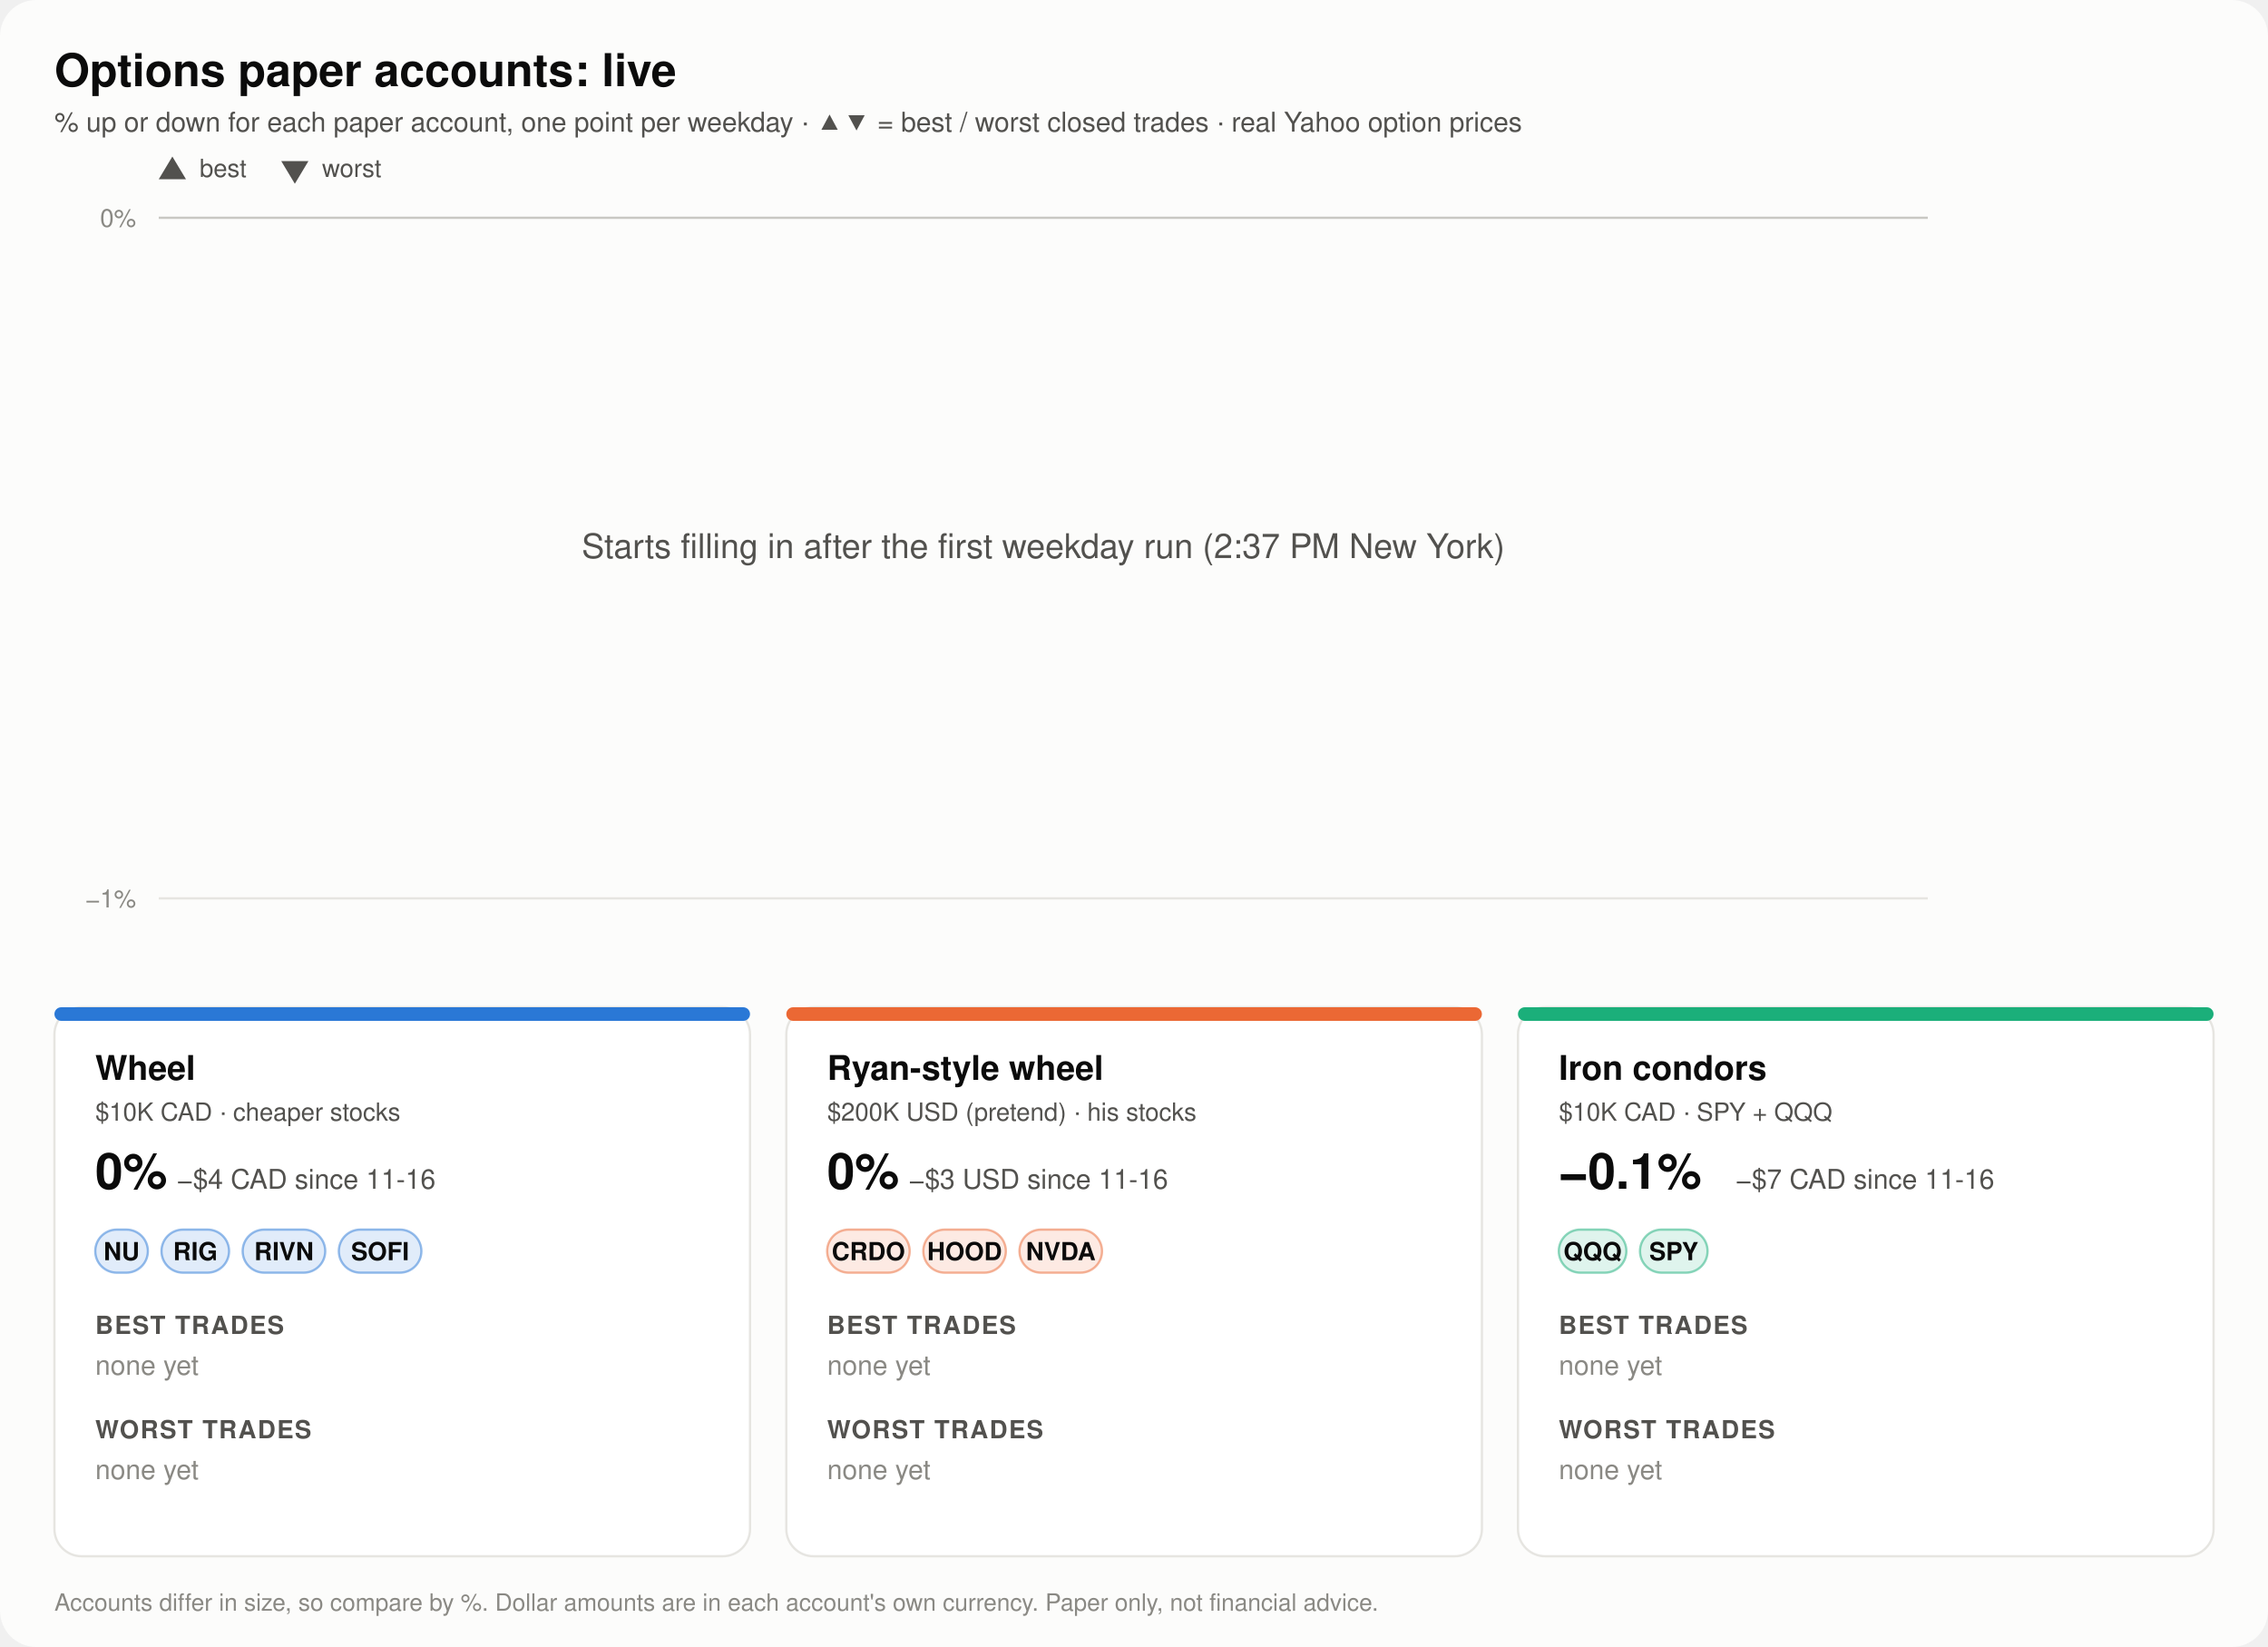
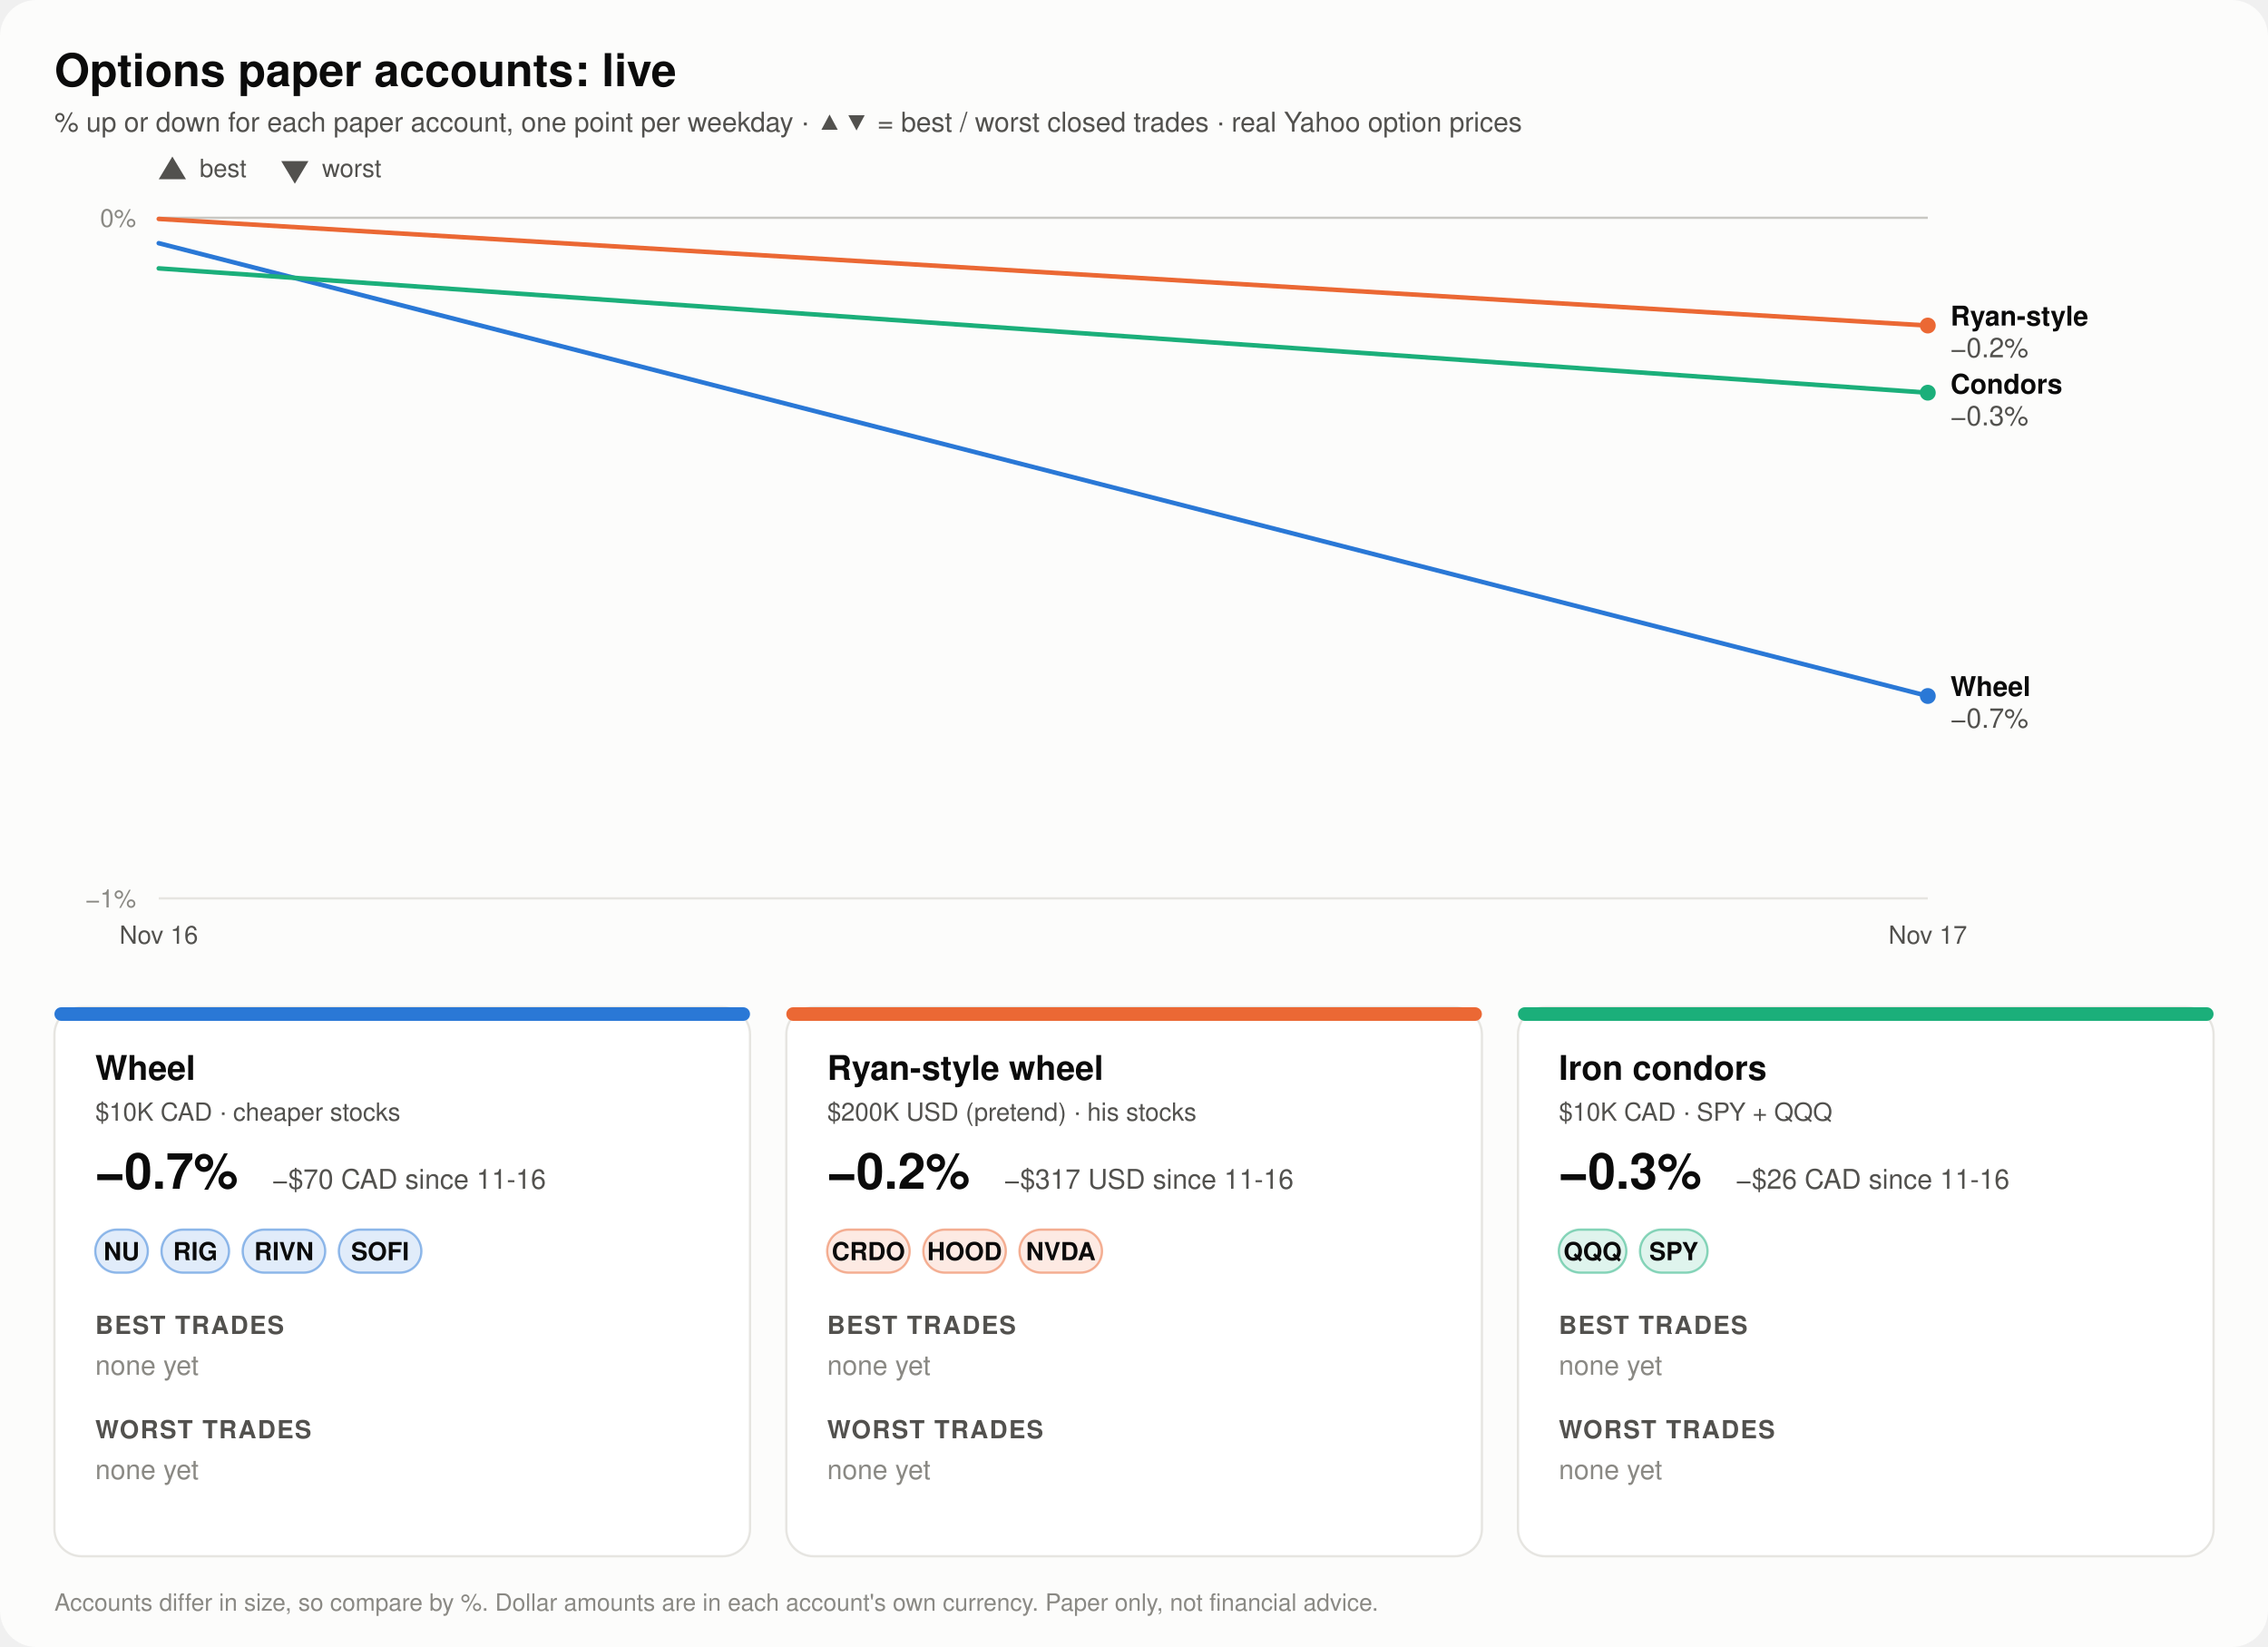
<svg xmlns="http://www.w3.org/2000/svg" width="1000" height="726" viewBox="0 0 1000 726" font-family="-apple-system, Segoe UI, Helvetica, Arial, sans-serif">
  <rect width="1000" height="726" rx="16" fill="#fcfcfb" />
  <text x="24" y="38" font-size="20" font-weight="700" fill="#0b0b0b">Options paper accounts: live</text>
  <text x="24" y="58" font-size="12" fill="#52514e">% up or down for each paper account, one point per weekday · ▲▼ = best / worst closed trades · real Yahoo option prices</text>
  <line x1="70" x2="850" y1="396.0" y2="396.0" stroke="#e6e5e1" stroke-width="1" />
  <text x="60" y="400.0" text-anchor="end" font-size="11" fill="#8a8984">−1%</text>
  <line x1="70" x2="850" y1="96.0" y2="96.0" stroke="#c9c8c3" stroke-width="1" />
  <text x="60" y="100.0" text-anchor="end" font-size="11" fill="#8a8984">0%</text>
-   <text x="460.0" y="246.0" text-anchor="middle" font-size="15" fill="#52514e">Starts filling in after the first weekday run (2:37 PM New York)</text>
+   <text x="70.0" y="416" text-anchor="middle" font-size="11" fill="#52514e">Nov 16</text>
+   <text x="850.0" y="416" text-anchor="middle" font-size="11" fill="#52514e">Nov 17</text>
+   <path d="M70.0,107.2 L850.0,306.8" fill="none" stroke="#2a78d6" stroke-width="2" stroke-linejoin="round" stroke-linecap="round" />
+   <path d="M70.0,96.5 L850.0,143.5" fill="none" stroke="#eb6834" stroke-width="2" stroke-linejoin="round" stroke-linecap="round" />
+   <path d="M70.0,118.3 L850.0,173.1" fill="none" stroke="#1baf7a" stroke-width="2" stroke-linejoin="round" stroke-linecap="round" />
+   <circle cx="850.0" cy="143.5" r="3.5" fill="#eb6834" />
+   <text x="860" y="143.5" font-size="12" font-weight="700" fill="#0b0b0b">Ryan-style</text>
+   <text x="860" y="157.5" font-size="12" fill="#52514e">−0.2%</text>
+   <circle cx="850.0" cy="173.1" r="3.5" fill="#1baf7a" />
+   <text x="860" y="173.5" font-size="12" font-weight="700" fill="#0b0b0b">Condors</text>
+   <text x="860" y="187.5" font-size="12" fill="#52514e">−0.3%</text>
+   <circle cx="850.0" cy="306.8" r="3.5" fill="#2a78d6" />
+   <text x="860" y="306.8" font-size="12" font-weight="700" fill="#0b0b0b">Wheel</text>
+   <text x="860" y="320.8" font-size="12" fill="#52514e">−0.7%</text>
  <polygon points="76,69 70,79 82,79" fill="#52514e" />
  <text x="88" y="78" font-size="11" fill="#52514e">best</text>
  <polygon points="130,81 124,71 136,71" fill="#52514e" />
  <text x="142" y="78" font-size="11" fill="#52514e">worst</text>
  <rect x="24.0" y="444" width="306.7" height="242" rx="12" fill="#ffffff" stroke="#e6e5e1" />
  <rect x="24.0" y="444" width="306.7" height="6" rx="3" fill="#2a78d6" />
  <text x="42.0" y="476" font-size="15" font-weight="700" fill="#0b0b0b">Wheel</text>
  <text x="42.0" y="494" font-size="11" fill="#52514e">$10K CAD · cheaper stocks</text>
-   <text x="42.0" y="524" font-size="22" font-weight="700" fill="#0b0b0b">0%</text>
-   <text x="78.0" y="524" font-size="12" fill="#52514e">−$4 CAD since 11-16</text>
+   <text x="42.0" y="524" font-size="22" font-weight="700" fill="#0b0b0b">−0.7%</text>
+   <text x="120.0" y="524" font-size="12" fill="#52514e">−$70 CAD since 11-16</text>
  <rect x="42.0" y="542" width="23.2" height="19" rx="9.5" fill="#2a78d6" fill-opacity="0.14" stroke="#2a78d6" stroke-opacity="0.5" />
  <text x="53.6" y="555.5" text-anchor="middle" font-size="11" font-weight="600" fill="#0b0b0b">NU</text>
  <rect x="71.2" y="542" width="29.8" height="19" rx="9.5" fill="#2a78d6" fill-opacity="0.14" stroke="#2a78d6" stroke-opacity="0.5" />
  <text x="86.1" y="555.5" text-anchor="middle" font-size="11" font-weight="600" fill="#0b0b0b">RIG</text>
  <rect x="107.0" y="542" width="36.4" height="19" rx="9.5" fill="#2a78d6" fill-opacity="0.14" stroke="#2a78d6" stroke-opacity="0.5" />
  <text x="125.2" y="555.5" text-anchor="middle" font-size="11" font-weight="600" fill="#0b0b0b">RIVN</text>
  <rect x="149.4" y="542" width="36.4" height="19" rx="9.5" fill="#2a78d6" fill-opacity="0.14" stroke="#2a78d6" stroke-opacity="0.5" />
  <text x="167.6" y="555.5" text-anchor="middle" font-size="11" font-weight="600" fill="#0b0b0b">SOFI</text>
  <text x="42.0" y="588" font-size="11" font-weight="700" fill="#52514e" letter-spacing="0.6">BEST TRADES</text>
  <text x="42.0" y="606" font-size="12" fill="#8a8984">none yet</text>
  <text x="42.0" y="634" font-size="11" font-weight="700" fill="#52514e" letter-spacing="0.6">WORST TRADES</text>
  <text x="42.0" y="652" font-size="12" fill="#8a8984">none yet</text>
  <rect x="346.7" y="444" width="306.7" height="242" rx="12" fill="#ffffff" stroke="#e6e5e1" />
  <rect x="346.7" y="444" width="306.7" height="6" rx="3" fill="#eb6834" />
  <text x="364.7" y="476" font-size="15" font-weight="700" fill="#0b0b0b">Ryan-style wheel</text>
  <text x="364.7" y="494" font-size="11" fill="#52514e">$200K USD (pretend) · his stocks</text>
-   <text x="364.7" y="524" font-size="22" font-weight="700" fill="#0b0b0b">0%</text>
-   <text x="400.7" y="524" font-size="12" fill="#52514e">−$3 USD since 11-16</text>
+   <text x="364.7" y="524" font-size="22" font-weight="700" fill="#0b0b0b">−0.2%</text>
+   <text x="442.7" y="524" font-size="12" fill="#52514e">−$317 USD since 11-16</text>
  <rect x="364.7" y="542" width="36.4" height="19" rx="9.5" fill="#eb6834" fill-opacity="0.14" stroke="#eb6834" stroke-opacity="0.5" />
  <text x="382.9" y="555.5" text-anchor="middle" font-size="11" font-weight="600" fill="#0b0b0b">CRDO</text>
  <rect x="407.1" y="542" width="36.4" height="19" rx="9.5" fill="#eb6834" fill-opacity="0.14" stroke="#eb6834" stroke-opacity="0.5" />
  <text x="425.3" y="555.5" text-anchor="middle" font-size="11" font-weight="600" fill="#0b0b0b">HOOD</text>
  <rect x="449.5" y="542" width="36.4" height="19" rx="9.5" fill="#eb6834" fill-opacity="0.14" stroke="#eb6834" stroke-opacity="0.5" />
  <text x="467.7" y="555.5" text-anchor="middle" font-size="11" font-weight="600" fill="#0b0b0b">NVDA</text>
  <text x="364.7" y="588" font-size="11" font-weight="700" fill="#52514e" letter-spacing="0.6">BEST TRADES</text>
  <text x="364.7" y="606" font-size="12" fill="#8a8984">none yet</text>
  <text x="364.7" y="634" font-size="11" font-weight="700" fill="#52514e" letter-spacing="0.6">WORST TRADES</text>
  <text x="364.7" y="652" font-size="12" fill="#8a8984">none yet</text>
  <rect x="669.3" y="444" width="306.7" height="242" rx="12" fill="#ffffff" stroke="#e6e5e1" />
  <rect x="669.3" y="444" width="306.7" height="6" rx="3" fill="#1baf7a" />
  <text x="687.3" y="476" font-size="15" font-weight="700" fill="#0b0b0b">Iron condors</text>
  <text x="687.3" y="494" font-size="11" fill="#52514e">$10K CAD · SPY + QQQ</text>
-   <text x="687.3" y="524" font-size="22" font-weight="700" fill="#0b0b0b">−0.1%</text>
-   <text x="765.3" y="524" font-size="12" fill="#52514e">−$7 CAD since 11-16</text>
+   <text x="687.3" y="524" font-size="22" font-weight="700" fill="#0b0b0b">−0.3%</text>
+   <text x="765.3" y="524" font-size="12" fill="#52514e">−$26 CAD since 11-16</text>
  <rect x="687.3" y="542" width="29.8" height="19" rx="9.5" fill="#1baf7a" fill-opacity="0.14" stroke="#1baf7a" stroke-opacity="0.5" />
  <text x="702.2" y="555.5" text-anchor="middle" font-size="11" font-weight="600" fill="#0b0b0b">QQQ</text>
  <rect x="723.1" y="542" width="29.8" height="19" rx="9.5" fill="#1baf7a" fill-opacity="0.14" stroke="#1baf7a" stroke-opacity="0.5" />
  <text x="738.0" y="555.5" text-anchor="middle" font-size="11" font-weight="600" fill="#0b0b0b">SPY</text>
  <text x="687.3" y="588" font-size="11" font-weight="700" fill="#52514e" letter-spacing="0.6">BEST TRADES</text>
  <text x="687.3" y="606" font-size="12" fill="#8a8984">none yet</text>
  <text x="687.3" y="634" font-size="11" font-weight="700" fill="#52514e" letter-spacing="0.6">WORST TRADES</text>
  <text x="687.3" y="652" font-size="12" fill="#8a8984">none yet</text>
  <text x="24" y="710" font-size="10.5" fill="#8a8984">Accounts differ in size, so compare by %. Dollar amounts are in each account's own currency. Paper only, not financial advice.</text>
</svg>
